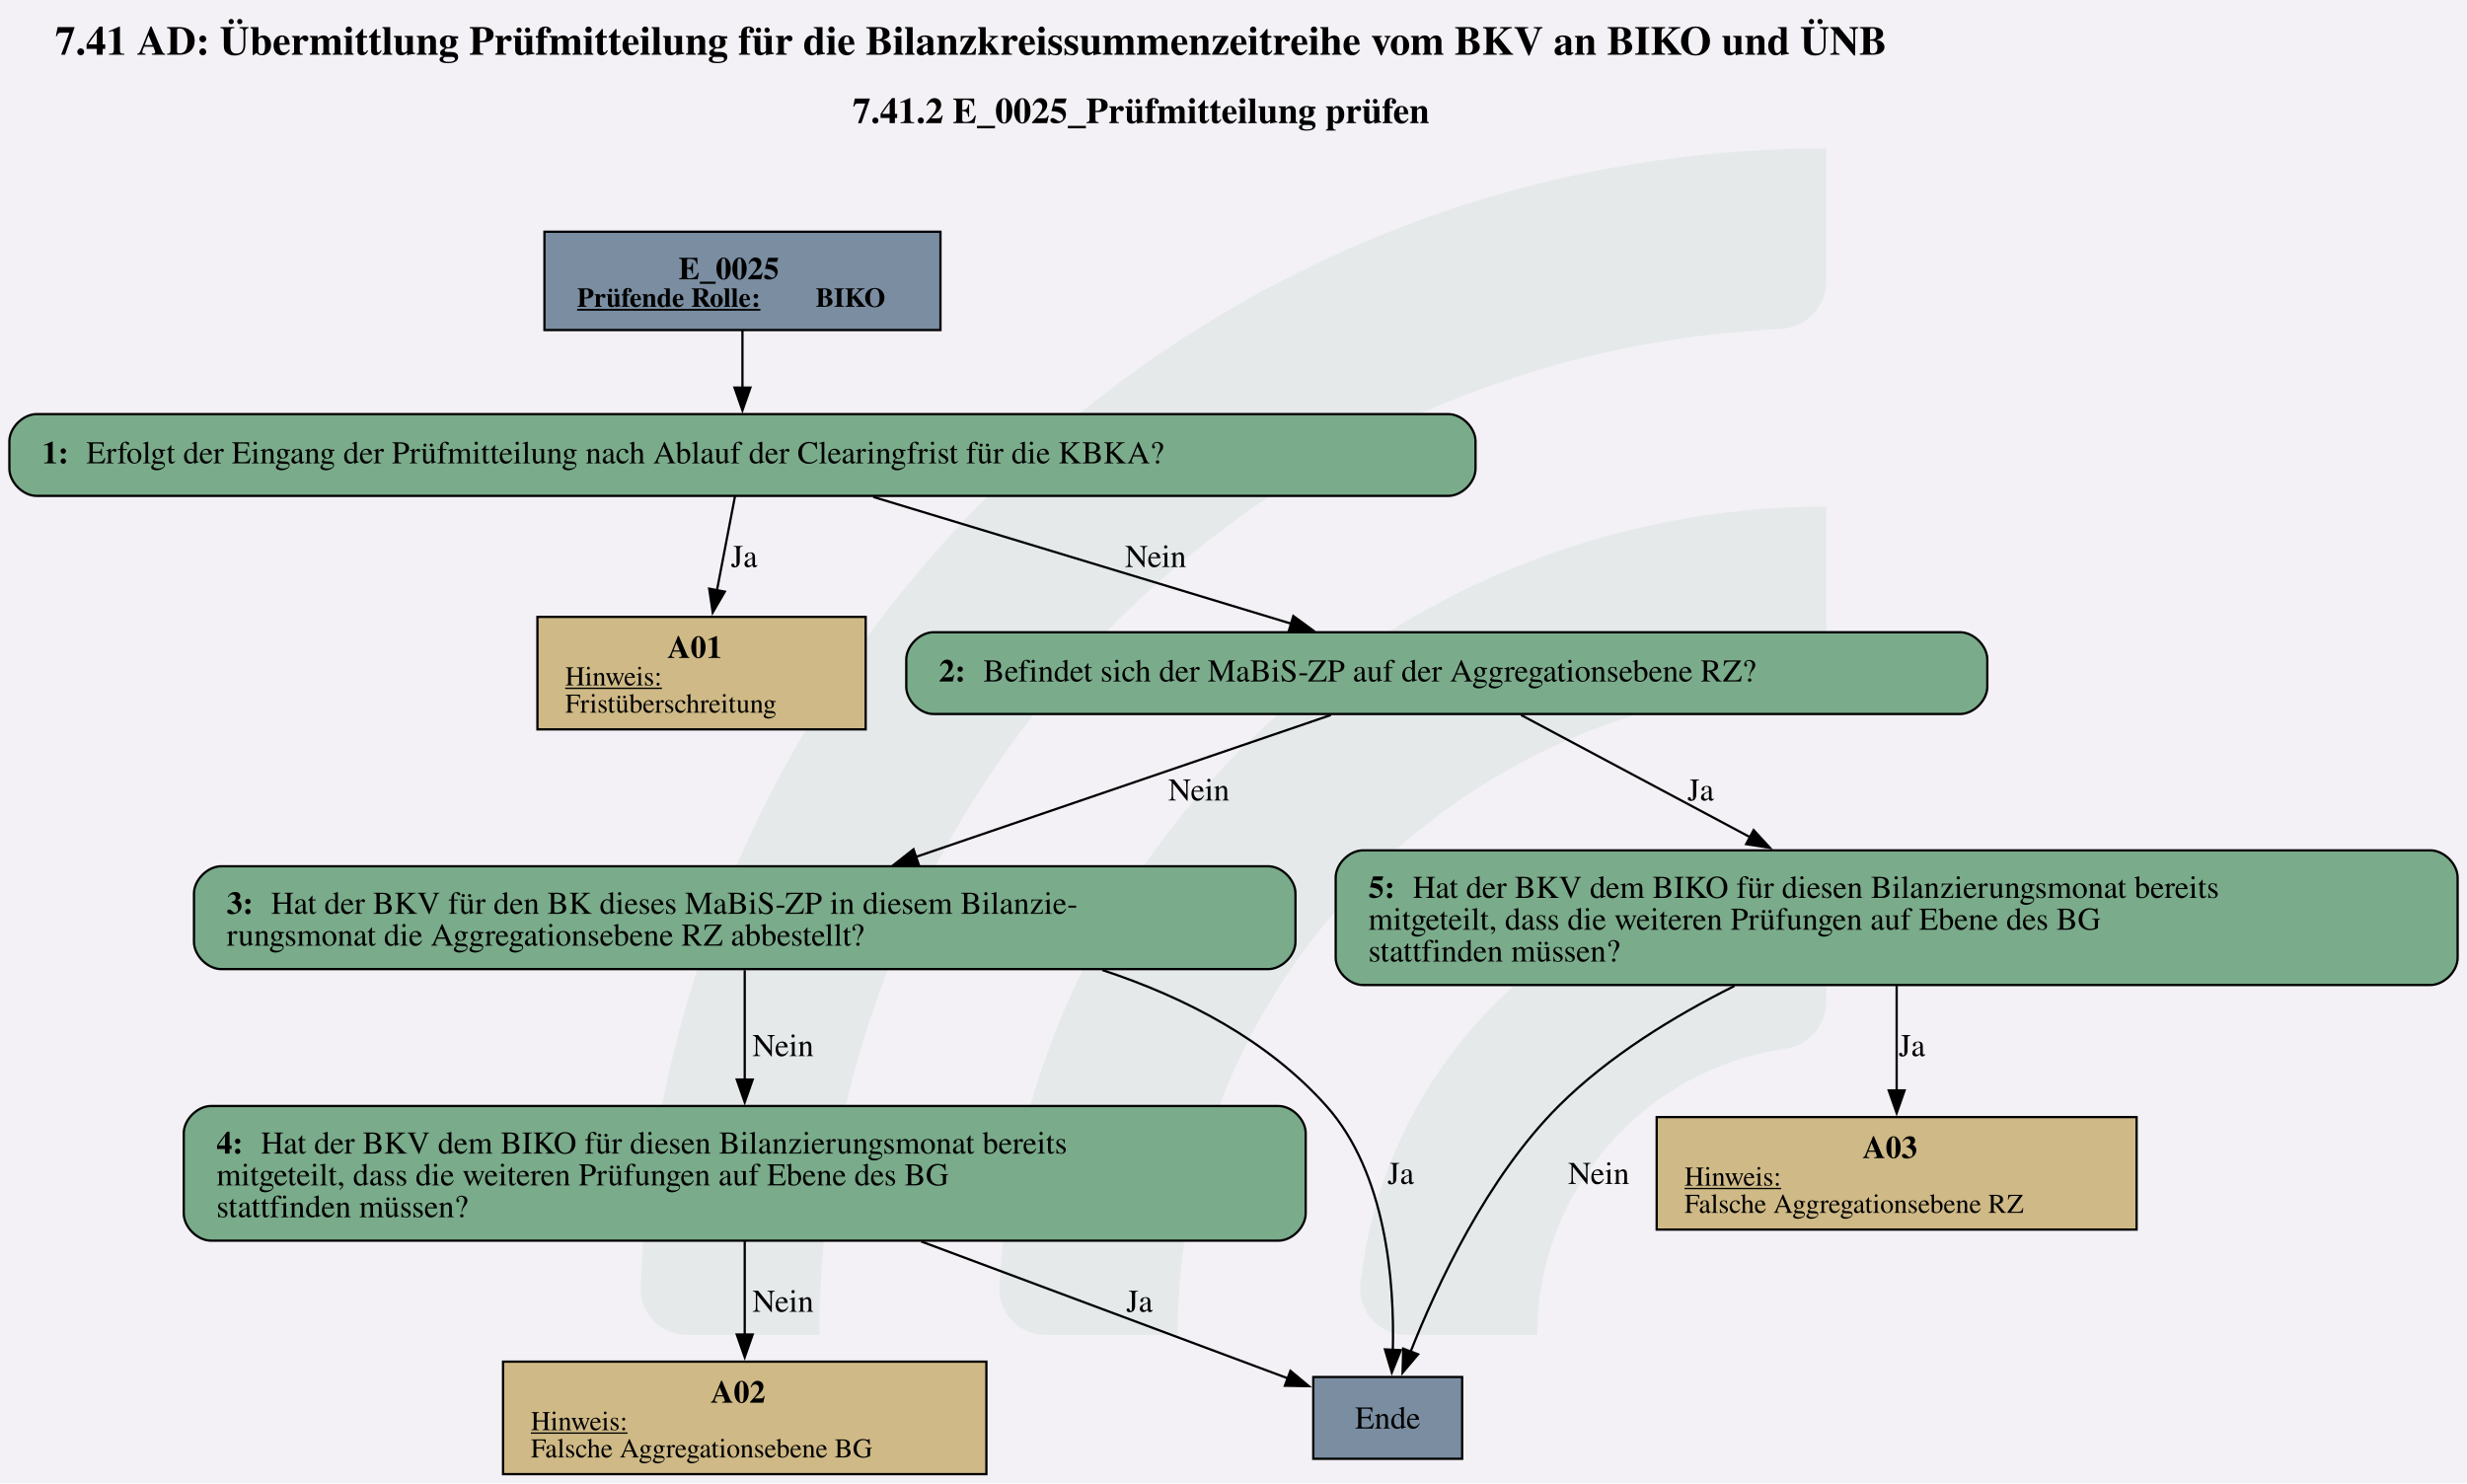
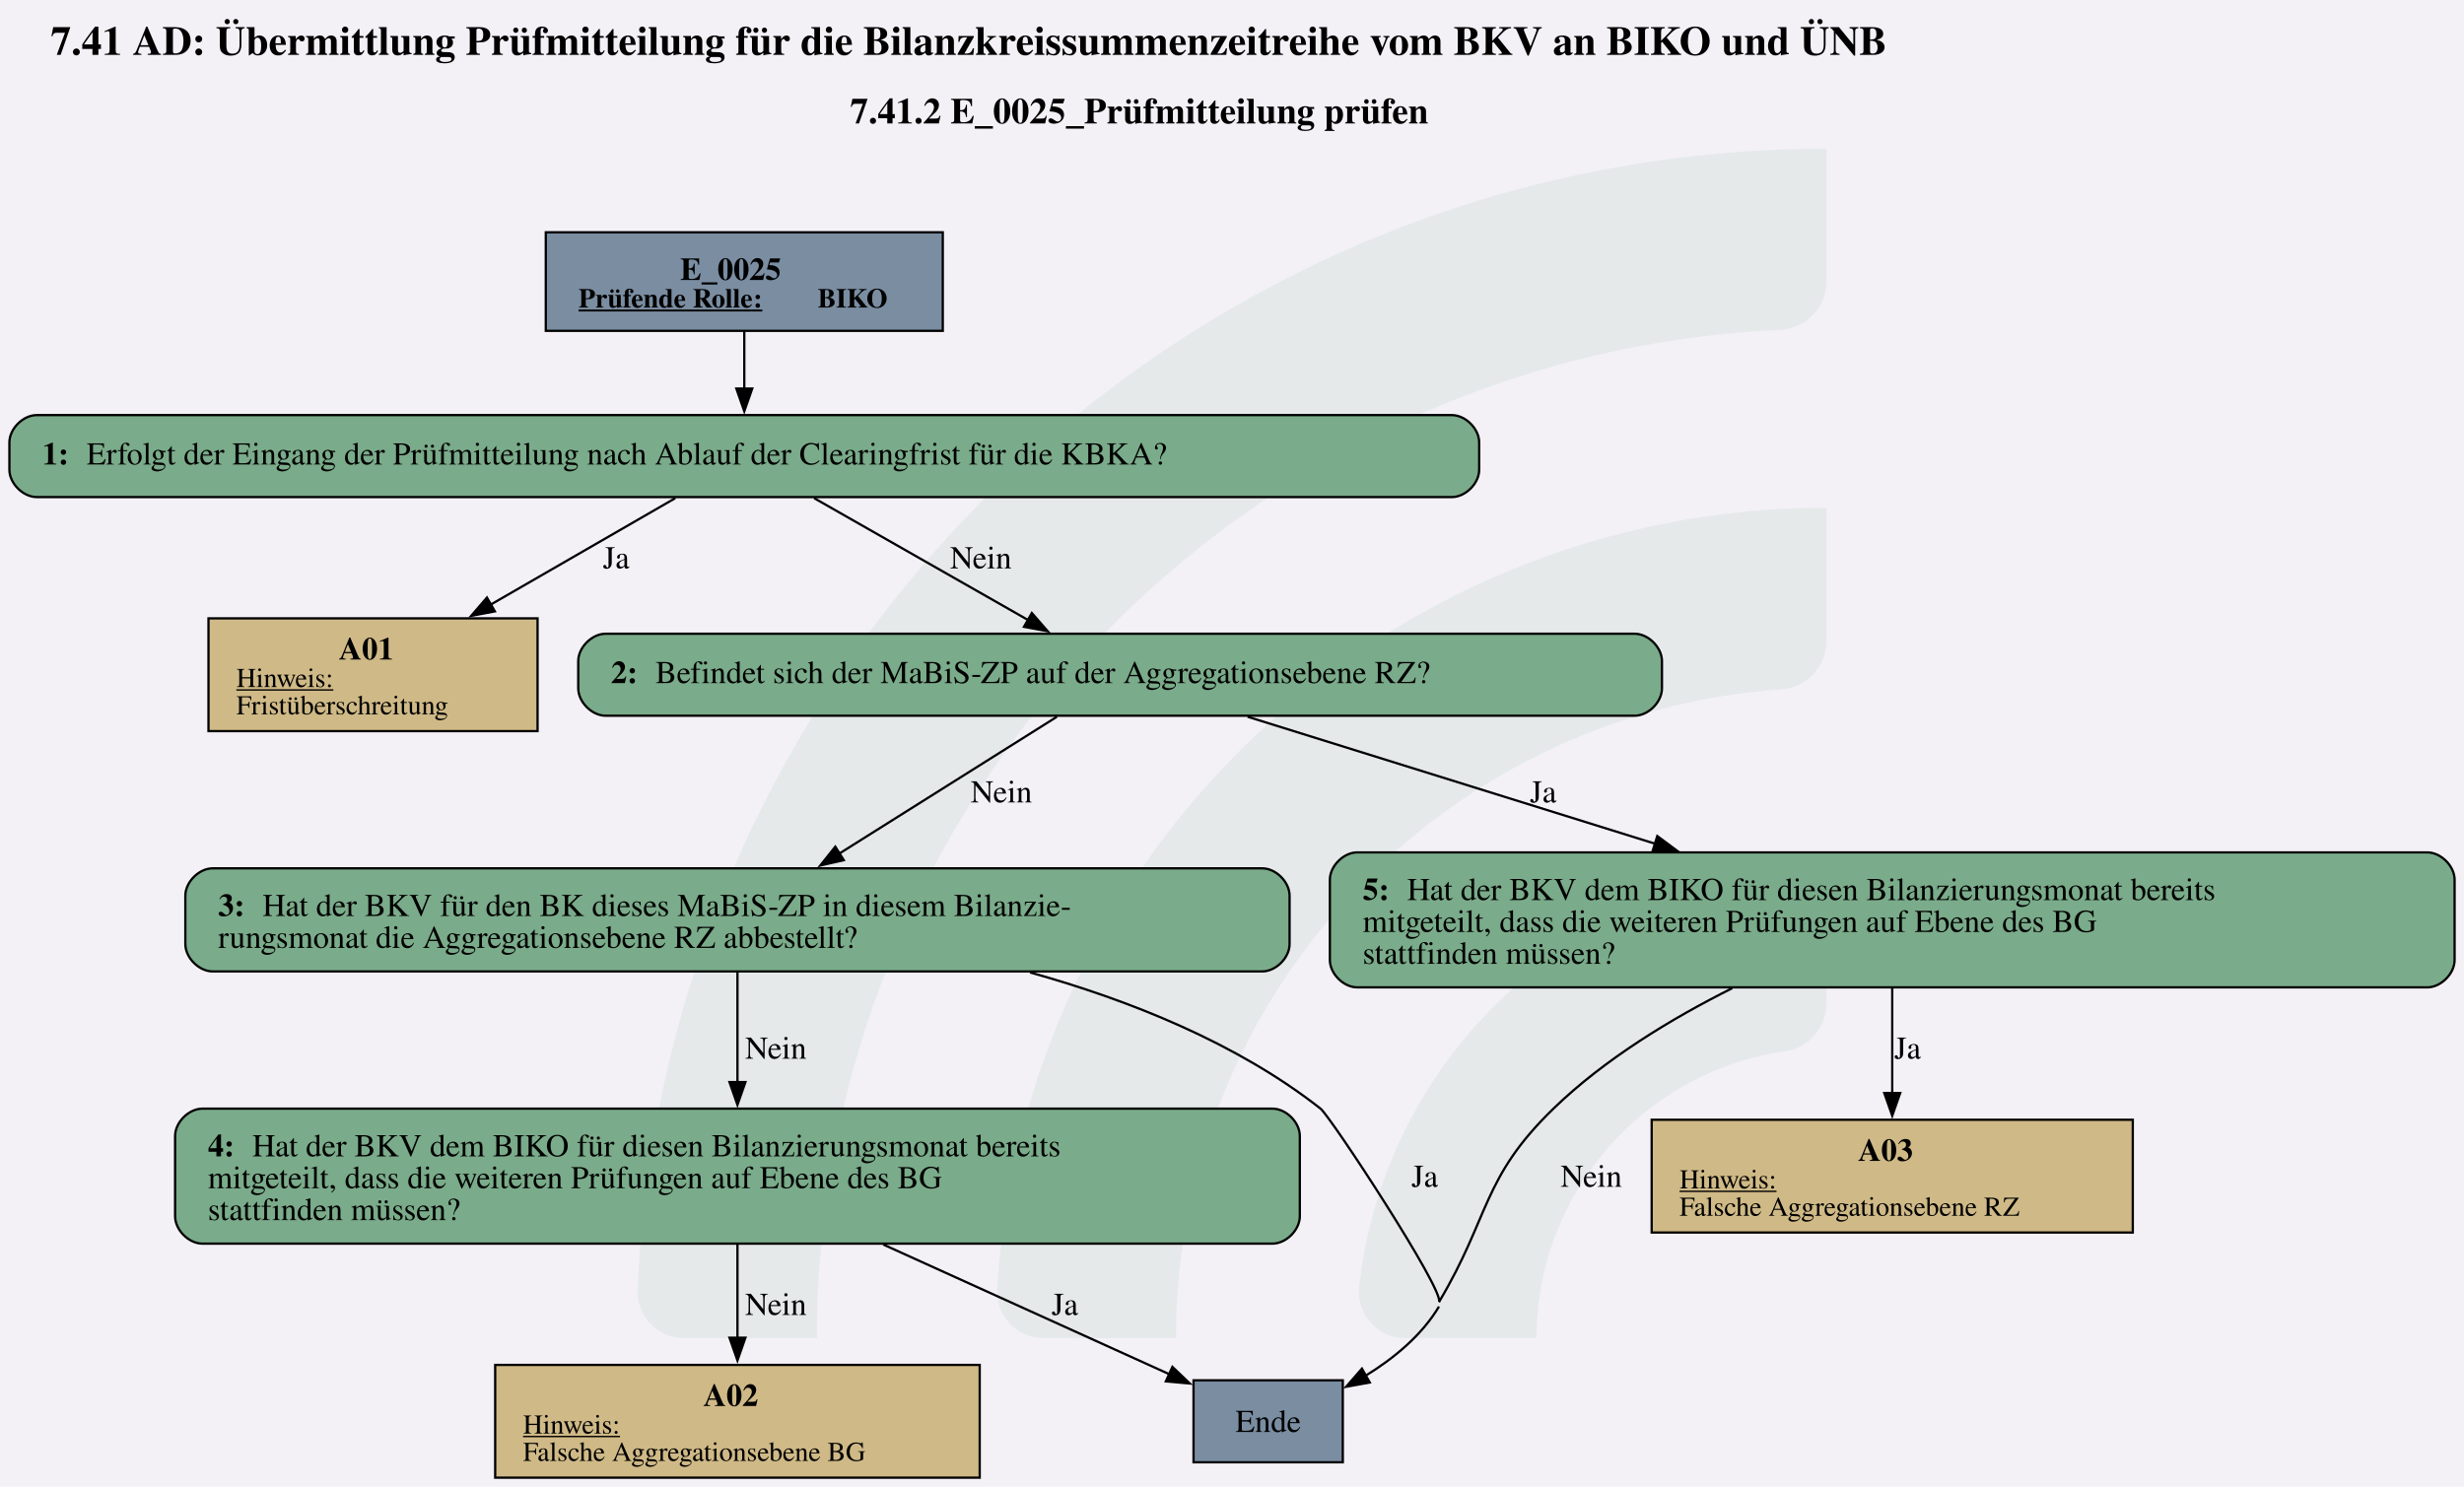
- <svg xmlns="http://www.w3.org/2000/svg" version="1.1" width="1448.0px" viewBox="0 0 1448.0 870.667" height="870.667px">
+ <svg xmlns="http://www.w3.org/2000/svg" version="1.1" width="1442.667px" viewBox="0 0 1442.667 870.667" height="870.667px">
  <g>
-     <svg version="1.1" width="1448.0px" viewBox="0 0 1448.0 870.667" height="870.667px">
-       <polygon fill="#f3f1f6" points="0,0 1448.0,0 1448.0,870.667 0,870.667" />
+     <svg version="1.1" width="1442.667px" viewBox="0 0 1442.667 870.667" height="870.667px">
+       <polygon fill="#f3f1f6" points="0,0 1442.667,0 1442.667,870.667 0,870.667" />
      <g>
-         <g transform="translate(375.9917, 87.06667) scale(1 1) translate(0, 0) scale(3.937691 3.937691) ">
+         <g transform="translate(373.325, 87.06667) scale(1 1) translate(0, 0) scale(3.937691 3.937691) ">
          <defs id="defs2">
            <clipPath clipPathUnits="userSpaceOnUse" id="clipPath23">
              <path d="M 0,568.156 H 579.236 V 0 H 0 Z" id="path21" />
            </clipPath>
          </defs>
          <g id="layer1" transform="translate(-16.54194,-55.30527)">
            <g id="g19" clip-path="url(#clipPath23)" transform="matrix(0.3527778,0,0,-0.3527778,0.01017023,243.7368)" style="opacity:0.2">
              <g id="g25" transform="translate(122.444,32.7195)">
                <path d="m 0,0 h -56.104 c -11,0 -19.898,9.123 -19.463,20.115 10.594,267.191 231.277,481.302 501.029,481.302 v -56.02 c 0,-10.98 -8.688,-19.892 -19.658,-20.393 C 180.29,414.697 0,228.005 0,0" style="fill:#6ead83;fill-opacity:0.5;fill-rule:nonzero;stroke:none" id="path27" />
              </g>
              <g id="g29" transform="translate(273.7828,32.7195)">
                <path d="m 0,0 h -55.926 c -11.228,0 -20.091,9.482 -19.435,20.69 10.744,183.439 163.389,329.388 349.485,329.388 v -56.263 c 0,-10.709 -8.273,-19.617 -18.957,-20.35 C 112.819,263.696 0,144.774 0,0" style="fill:#6ead83;fill-opacity:0.5;fill-rule:nonzero;stroke:none" id="path31" />
              </g>
              <g id="g33" transform="translate(425.7667,32.7195)">
                <path d="m 0,0 h -55.445 c -11.653,0 -20.604,10.17 -19.334,21.753 10.866,99.032 95.031,176.341 196.919,176.341 v -57.011 c 0,-10.046 -7.283,-18.755 -17.229,-20.165 C 45.688,112.522 0,61.497 0,0" style="fill:#6ead83;fill-opacity:0.5;fill-rule:nonzero;stroke:none" id="path35" />
              </g>
            </g>
          </g>
        </g>
-         <svg width="1086pt" height="653pt" viewBox="0.00 0.00 1085.55 652.88">
+         <svg width="1082pt" height="653pt" viewBox="0.00 0.00 1081.55 652.88">
          <g id="graph0" class="graph" transform="scale(1 1) rotate(0) translate(4 648.88)">
-             <text text-anchor="start" x="20.15" y="-624.78" font-family="Times,serif" font-weight="bold" font-size="18.00">7.41 AD: Übermittlung Prüfmitteilung für die Bilanzkreissummenzeitreihe vom BKV an BIKO und ÜNB</text>
-             <text text-anchor="start" x="371.15" y="-594.68" font-family="Times,serif" font-weight="bold" font-size="16.00">7.41.2 E_0025_Prüfmitteilung prüfen</text>
+             <text text-anchor="start" x="18.15" y="-624.78" font-family="Times,serif" font-weight="bold" font-size="18.00">7.41 AD: Übermittlung Prüfmitteilung für die Bilanzkreissummenzeitreihe vom BKV an BIKO und ÜNB</text>
+             <text text-anchor="start" x="369.15" y="-594.68" font-family="Times,serif" font-weight="bold" font-size="16.00">7.41.2 E_0025_Prüfmitteilung prüfen</text>
            <g id="node1" class="node">
              <polygon fill="#7a8da1" stroke="black" points="409.8,-546.88 235.5,-546.88 235.5,-503.6 409.8,-503.6 409.8,-546.88" />
              <text text-anchor="start" x="294.52" y="-525.94" font-family="Times,serif" font-weight="bold" font-size="14.00">E_0025</text>
              <text text-anchor="start" x="249.9" y="-513.84" font-family="Times,serif" font-weight="bold" text-decoration="underline" font-size="12.00">Prüfende Rolle:</text>
              <text text-anchor="start" x="354.9" y="-513.84" font-family="Times,serif" font-weight="bold" font-size="12.00"> BIKO</text>
            </g>
            <g id="node2" class="node">
              <path fill="#7aab8a" stroke="black" d="M633.3,-466.6C633.3,-466.6 12,-466.6 12,-466.6 6,-466.6 0,-460.6 0,-454.6 0,-454.6 0,-442.6 0,-442.6 0,-436.6 6,-430.6 12,-430.6 12,-430.6 633.3,-430.6 633.3,-430.6 639.3,-430.6 645.3,-436.6 645.3,-442.6 645.3,-442.6 645.3,-454.6 645.3,-454.6 645.3,-460.6 639.3,-466.6 633.3,-466.6" />
              <text text-anchor="start" x="14.4" y="-444.92" font-family="Times,serif" font-weight="bold" font-size="14.00">1: </text>
              <text text-anchor="start" x="33.9" y="-444.92" font-family="Times,serif" font-size="14.00">Erfolgt der Eingang der Prüfmitteilung nach Ablauf der Clearingfrist für die KBKA?</text>
            </g>
            <g id="edge1" class="edge">
              <path fill="none" stroke="black" d="M322.65,-503.45C322.65,-495.59 322.65,-486.51 322.65,-478.07" />
              <polygon fill="black" stroke="black" points="326.15,-478.27 322.65,-468.27 319.15,-478.27 326.15,-478.27" />
            </g>
            <g id="node3" class="node">
-               <polygon fill="#cfb986" stroke="black" points="376.89,-377.35 232.41,-377.35 232.41,-327.83 376.89,-327.83 376.89,-377.35" />
-               <text text-anchor="start" x="289.65" y="-359.29" font-family="Times,serif" font-weight="bold" font-size="14.00">A01</text>
-               <text text-anchor="start" x="244.65" y="-347.19" font-family="Times,serif" text-decoration="underline" font-size="12.00">Hinweis:</text>
-               <text text-anchor="start" x="244.65" y="-335.19" font-family="Times,serif" font-size="12.00">Fristüberschreitung</text>
+               <polygon fill="#cfb986" stroke="black" points="231.89,-377.35 87.41,-377.35 87.41,-327.83 231.89,-327.83 231.89,-377.35" />
+               <text text-anchor="start" x="144.65" y="-359.29" font-family="Times,serif" font-weight="bold" font-size="14.00">A01</text>
+               <text text-anchor="start" x="99.65" y="-347.19" font-family="Times,serif" text-decoration="underline" font-size="12.00">Hinweis:</text>
+               <text text-anchor="start" x="99.65" y="-335.19" font-family="Times,serif" font-size="12.00">Fristüberschreitung</text>
            </g>
            <g id="edge2" class="edge">
-               <path fill="none" stroke="black" d="M319.35,-430.36C317.12,-418.73 314.11,-402.97 311.38,-388.76" />
-               <polygon fill="black" stroke="black" points="314.89,-388.45 309.57,-379.29 308.01,-389.77 314.89,-388.45" />
-               <text text-anchor="middle" x="323.4" y="-399.3" font-family="Times,serif" font-size="14.00">Ja</text>
+               <path fill="none" stroke="black" d="M292.37,-430.14C269.68,-417.05 238.07,-398.82 211.39,-383.43" />
+               <polygon fill="black" stroke="black" points="213.16,-380.41 202.75,-378.45 209.66,-386.48 213.16,-380.41" />
+               <text text-anchor="middle" x="266.4" y="-399.3" font-family="Times,serif" font-size="14.00">Ja</text>
            </g>
            <g id="node4" class="node">
-               <path fill="#7aab8a" stroke="black" d="M858.55,-370.59C858.55,-370.59 406.75,-370.59 406.75,-370.59 400.75,-370.59 394.75,-364.59 394.75,-358.59 394.75,-358.59 394.75,-346.59 394.75,-346.59 394.75,-340.59 400.75,-334.59 406.75,-334.59 406.75,-334.59 858.55,-334.59 858.55,-334.59 864.55,-334.59 870.55,-340.59 870.55,-346.59 870.55,-346.59 870.55,-358.59 870.55,-358.59 870.55,-364.59 864.55,-370.59 858.55,-370.59" />
-               <text text-anchor="start" x="409.15" y="-348.91" font-family="Times,serif" font-weight="bold" font-size="14.00">2: </text>
-               <text text-anchor="start" x="428.65" y="-348.91" font-family="Times,serif" font-size="14.00">Befindet sich der MaBiS-ZP auf der Aggregationsebene RZ?</text>
+               <path fill="#7aab8a" stroke="black" d="M713.55,-370.59C713.55,-370.59 261.75,-370.59 261.75,-370.59 255.75,-370.59 249.75,-364.59 249.75,-358.59 249.75,-358.59 249.75,-346.59 249.75,-346.59 249.75,-340.59 255.75,-334.59 261.75,-334.59 261.75,-334.59 713.55,-334.59 713.55,-334.59 719.55,-334.59 725.55,-340.59 725.55,-346.59 725.55,-346.59 725.55,-358.59 725.55,-358.59 725.55,-364.59 719.55,-370.59 713.55,-370.59" />
+               <text text-anchor="start" x="264.15" y="-348.91" font-family="Times,serif" font-weight="bold" font-size="14.00">2: </text>
+               <text text-anchor="start" x="283.65" y="-348.91" font-family="Times,serif" font-size="14.00">Befindet sich der MaBiS-ZP auf der Aggregationsebene RZ?</text>
            </g>
            <g id="edge3" class="edge">
-               <path fill="none" stroke="black" d="M380.23,-430.14C432.35,-414.33 509.18,-391.03 564.38,-374.29" />
-               <polygon fill="black" stroke="black" points="565.11,-377.73 573.67,-371.48 563.08,-371.03 565.11,-377.73" />
-               <text text-anchor="middle" x="504.52" y="-399.3" font-family="Times,serif" font-size="14.00">Nein</text>
+               <path fill="none" stroke="black" d="M353.3,-430.14C379.81,-415.03 418.33,-393.08 447.34,-376.56" />
+               <polygon fill="black" stroke="black" points="448.89,-379.7 455.85,-371.71 445.43,-373.62 448.89,-379.7" />
+               <text text-anchor="middle" x="426.52" y="-399.3" font-family="Times,serif" font-size="14.00">Nein</text>
            </g>
            <g id="node5" class="node">
-               <path fill="#7aab8a" stroke="black" d="M554.05,-267.58C554.05,-267.58 93.25,-267.58 93.25,-267.58 87.25,-267.58 81.25,-261.58 81.25,-255.58 81.25,-255.58 81.25,-234.3 81.25,-234.3 81.25,-228.3 87.25,-222.3 93.25,-222.3 93.25,-222.3 554.05,-222.3 554.05,-222.3 560.05,-222.3 566.05,-228.3 566.05,-234.3 566.05,-234.3 566.05,-255.58 566.05,-255.58 566.05,-261.58 560.05,-267.58 554.05,-267.58" />
-               <text text-anchor="start" x="95.65" y="-246.64" font-family="Times,serif" font-weight="bold" font-size="14.00">3: </text>
-               <text text-anchor="start" x="115.15" y="-246.64" font-family="Times,serif" font-size="14.00">Hat der BKV für den BK dieses MaBiS-ZP in diesem Bilanzie-</text>
-               <text text-anchor="start" x="95.65" y="-232.64" font-family="Times,serif" font-size="14.00">rungsmonat die Aggregationsebene RZ abbestellt?</text>
+               <path fill="#7aab8a" stroke="black" d="M550.05,-267.58C550.05,-267.58 89.25,-267.58 89.25,-267.58 83.25,-267.58 77.25,-261.58 77.25,-255.58 77.25,-255.58 77.25,-234.3 77.25,-234.3 77.25,-228.3 83.25,-222.3 89.25,-222.3 89.25,-222.3 550.05,-222.3 550.05,-222.3 556.05,-222.3 562.05,-228.3 562.05,-234.3 562.05,-234.3 562.05,-255.58 562.05,-255.58 562.05,-261.58 556.05,-267.58 550.05,-267.58" />
+               <text text-anchor="start" x="91.65" y="-246.64" font-family="Times,serif" font-weight="bold" font-size="14.00">3: </text>
+               <text text-anchor="start" x="111.15" y="-246.64" font-family="Times,serif" font-size="14.00">Hat der BKV für den BK dieses MaBiS-ZP in diesem Bilanzie-</text>
+               <text text-anchor="start" x="91.65" y="-232.64" font-family="Times,serif" font-size="14.00">rungsmonat die Aggregationsebene RZ abbestellt?</text>
            </g>
            <g id="edge4" class="edge">
-               <path fill="none" stroke="black" d="M581.62,-334.14C531.86,-317.13 455.6,-291.06 398.88,-271.66" />
-               <polygon fill="black" stroke="black" points="400.2,-268.41 389.61,-268.49 397.94,-275.04 400.2,-268.41" />
-               <text text-anchor="middle" x="523.52" y="-296.53" font-family="Times,serif" font-size="14.00">Nein</text>
+               <path fill="none" stroke="black" d="M459.91,-334.14C433.92,-317.8 394.64,-293.1 364.26,-273.99" />
+               <polygon fill="black" stroke="black" points="366.34,-271.17 356.01,-268.81 362.61,-277.09 366.34,-271.17" />
+               <text text-anchor="middle" x="435.52" y="-296.53" font-family="Times,serif" font-size="14.00">Nein</text>
            </g>
            <g id="node9" class="node">
-               <path fill="#7aab8a" stroke="black" d="M1065.55,-274.58C1065.55,-274.58 595.75,-274.58 595.75,-274.58 589.75,-274.58 583.75,-268.58 583.75,-262.58 583.75,-262.58 583.75,-227.3 583.75,-227.3 583.75,-221.3 589.75,-215.3 595.75,-215.3 595.75,-215.3 1065.55,-215.3 1065.55,-215.3 1071.55,-215.3 1077.55,-221.3 1077.55,-227.3 1077.55,-227.3 1077.55,-262.58 1077.55,-262.58 1077.55,-268.58 1071.55,-274.58 1065.55,-274.58" />
-               <text text-anchor="start" x="598.15" y="-253.64" font-family="Times,serif" font-weight="bold" font-size="14.00">5: </text>
-               <text text-anchor="start" x="617.65" y="-253.64" font-family="Times,serif" font-size="14.00">Hat der BKV dem BIKO für diesen Bilanzierungsmonat bereits</text>
-               <text text-anchor="start" x="598.15" y="-239.64" font-family="Times,serif" font-size="14.00">mitgeteilt, dass die weiteren Prüfungen auf Ebene des BG</text>
-               <text text-anchor="start" x="598.15" y="-225.64" font-family="Times,serif" font-size="14.00">stattfinden müssen?</text>
+               <path fill="#7aab8a" stroke="black" d="M1061.55,-274.58C1061.55,-274.58 591.75,-274.58 591.75,-274.58 585.75,-274.58 579.75,-268.58 579.75,-262.58 579.75,-262.58 579.75,-227.3 579.75,-227.3 579.75,-221.3 585.75,-215.3 591.75,-215.3 591.75,-215.3 1061.55,-215.3 1061.55,-215.3 1067.55,-215.3 1073.55,-221.3 1073.55,-227.3 1073.55,-227.3 1073.55,-262.58 1073.55,-262.58 1073.55,-268.58 1067.55,-274.58 1061.55,-274.58" />
+               <text text-anchor="start" x="594.15" y="-253.64" font-family="Times,serif" font-weight="bold" font-size="14.00">5: </text>
+               <text text-anchor="start" x="613.65" y="-253.64" font-family="Times,serif" font-size="14.00">Hat der BKV dem BIKO für diesen Bilanzierungsmonat bereits</text>
+               <text text-anchor="start" x="594.15" y="-239.64" font-family="Times,serif" font-size="14.00">mitgeteilt, dass die weiteren Prüfungen auf Ebene des BG</text>
+               <text text-anchor="start" x="594.15" y="-225.64" font-family="Times,serif" font-size="14.00">stattfinden müssen?</text>
            </g>
            <g id="edge5" class="edge">
-               <path fill="none" stroke="black" d="M665.35,-334.14C692.74,-319.53 732.66,-298.22 766.41,-280.22" />
-               <polygon fill="black" stroke="black" points="767.7,-283.5 774.87,-275.7 764.4,-277.32 767.7,-283.5" />
-               <text text-anchor="middle" x="744.4" y="-296.53" font-family="Times,serif" font-size="14.00">Ja</text>
+               <path fill="none" stroke="black" d="M543.63,-334.14C592.14,-319.03 663.6,-296.75 722.58,-278.37" />
+               <polygon fill="black" stroke="black" points="723.49,-281.76 732,-275.44 721.41,-275.07 723.49,-281.76" />
+               <text text-anchor="middle" x="673.4" y="-296.53" font-family="Times,serif" font-size="14.00">Ja</text>
            </g>
            <g id="node6" class="node">
-               <polygon fill="#7a8da1" stroke="black" points="639.42,-42.76 573.88,-42.76 573.88,-6.76 639.42,-6.76 639.42,-42.76" />
-               <text text-anchor="middle" x="606.65" y="-20.08" font-family="Times,serif" font-size="14.00">Ende</text>
+               <polygon fill="#7a8da1" stroke="black" points="585.42,-42.76 519.88,-42.76 519.88,-6.76 585.42,-6.76 585.42,-42.76" />
+               <text text-anchor="middle" x="552.65" y="-20.08" font-family="Times,serif" font-size="14.00">Ende</text>
            </g>
            <g id="edge7" class="edge">
-               <path fill="none" stroke="black" d="M481.05,-221.89C517.89,-209.72 553.87,-190.95 579.65,-162.05 606.02,-132.49 609.67,-84.78 608.9,-54.36" />
-               <polygon fill="black" stroke="black" points="612.41,-54.59 608.46,-44.76 605.42,-54.91 612.41,-54.59" />
-               <text text-anchor="middle" x="612.4" y="-127.73" font-family="Times,serif" font-size="14.00">Ja</text>
+               <path fill="none" stroke="black" d="M448.09,-221.87C491.85,-209.66 538.94,-190.86 575.65,-162.05 580,-158.63 630.23,-82.04 627.65,-77.14" />
+               <path fill="none" stroke="black" d="M627.65,-75.14C620.08,-62.47 607.85,-52.41 595.45,-44.78" />
+               <polygon fill="black" stroke="black" points="597.28,-41.8 586.86,-39.91 593.83,-47.89 597.28,-41.8" />
+               <text text-anchor="middle" x="621.4" y="-127.73" font-family="Times,serif" font-size="14.00">Ja</text>
            </g>
            <g id="node7" class="node">
-               <path fill="#7aab8a" stroke="black" d="M558.55,-162.05C558.55,-162.05 88.75,-162.05 88.75,-162.05 82.75,-162.05 76.75,-156.05 76.75,-150.05 76.75,-150.05 76.75,-114.77 76.75,-114.77 76.75,-108.77 82.75,-102.77 88.75,-102.77 88.75,-102.77 558.55,-102.77 558.55,-102.77 564.55,-102.77 570.55,-108.77 570.55,-114.77 570.55,-114.77 570.55,-150.05 570.55,-150.05 570.55,-156.05 564.55,-162.05 558.55,-162.05" />
-               <text text-anchor="start" x="91.15" y="-141.11" font-family="Times,serif" font-weight="bold" font-size="14.00">4: </text>
-               <text text-anchor="start" x="110.65" y="-141.11" font-family="Times,serif" font-size="14.00">Hat der BKV dem BIKO für diesen Bilanzierungsmonat bereits</text>
-               <text text-anchor="start" x="91.15" y="-127.11" font-family="Times,serif" font-size="14.00">mitgeteilt, dass die weiteren Prüfungen auf Ebene des BG</text>
-               <text text-anchor="start" x="91.15" y="-113.11" font-family="Times,serif" font-size="14.00">stattfinden müssen?</text>
+               <path fill="#7aab8a" stroke="black" d="M554.55,-162.05C554.55,-162.05 84.75,-162.05 84.75,-162.05 78.75,-162.05 72.75,-156.05 72.75,-150.05 72.75,-150.05 72.75,-114.77 72.75,-114.77 72.75,-108.77 78.75,-102.77 84.75,-102.77 84.75,-102.77 554.55,-102.77 554.55,-102.77 560.55,-102.77 566.55,-108.77 566.55,-114.77 566.55,-114.77 566.55,-150.05 566.55,-150.05 566.55,-156.05 560.55,-162.05 554.55,-162.05" />
+               <text text-anchor="start" x="87.15" y="-141.11" font-family="Times,serif" font-weight="bold" font-size="14.00">4: </text>
+               <text text-anchor="start" x="106.65" y="-141.11" font-family="Times,serif" font-size="14.00">Hat der BKV dem BIKO für diesen Bilanzierungsmonat bereits</text>
+               <text text-anchor="start" x="87.15" y="-127.11" font-family="Times,serif" font-size="14.00">mitgeteilt, dass die weiteren Prüfungen auf Ebene des BG</text>
+               <text text-anchor="start" x="87.15" y="-113.11" font-family="Times,serif" font-size="14.00">stattfinden müssen?</text>
            </g>
            <g id="edge6" class="edge">
-               <path fill="none" stroke="black" d="M323.65,-221.84C323.65,-208.05 323.65,-189.89 323.65,-173.62" />
-               <polygon fill="black" stroke="black" points="327.15,-173.7 323.65,-163.7 320.15,-173.7 327.15,-173.7" />
-               <text text-anchor="middle" x="340.52" y="-184" font-family="Times,serif" font-size="14.00">Nein</text>
+               <path fill="none" stroke="black" d="M319.65,-221.84C319.65,-208.05 319.65,-189.89 319.65,-173.62" />
+               <polygon fill="black" stroke="black" points="323.15,-173.7 319.65,-163.7 316.15,-173.7 323.15,-173.7" />
+               <text text-anchor="middle" x="336.52" y="-184" font-family="Times,serif" font-size="14.00">Nein</text>
            </g>
            <g id="edge9" class="edge">
-               <path fill="none" stroke="black" d="M401.36,-102.4C453.29,-83.01 519.72,-58.21 562.72,-42.16" />
-               <polygon fill="black" stroke="black" points="563.83,-45.48 571.97,-38.71 561.38,-38.92 563.83,-45.48" />
-               <text text-anchor="middle" x="497.4" y="-71.47" font-family="Times,serif" font-size="14.00">Ja</text>
+               <path fill="none" stroke="black" d="M383.63,-102.4C423.55,-84.3 473.88,-61.48 509.2,-45.46" />
+               <polygon fill="black" stroke="black" points="510.61,-48.67 518.27,-41.35 507.72,-42.29 510.61,-48.67" />
+               <text text-anchor="middle" x="463.4" y="-71.47" font-family="Times,serif" font-size="14.00">Ja</text>
            </g>
            <g id="node8" class="node">
-               <polygon fill="#cfb986" stroke="black" points="430.01,-49.52 217.28,-49.52 217.28,0 430.01,0 430.01,-49.52" />
-               <text text-anchor="start" x="308.65" y="-31.46" font-family="Times,serif" font-weight="bold" font-size="14.00">A02</text>
-               <text text-anchor="start" x="229.52" y="-19.36" font-family="Times,serif" text-decoration="underline" font-size="12.00">Hinweis:</text>
-               <text text-anchor="start" x="229.52" y="-7.36" font-family="Times,serif" font-size="12.00">Falsche Aggregationsebene BG</text>
+               <polygon fill="#cfb986" stroke="black" points="426.01,-49.52 213.28,-49.52 213.28,0 426.01,0 426.01,-49.52" />
+               <text text-anchor="start" x="304.65" y="-31.46" font-family="Times,serif" font-weight="bold" font-size="14.00">A02</text>
+               <text text-anchor="start" x="225.52" y="-19.36" font-family="Times,serif" text-decoration="underline" font-size="12.00">Hinweis:</text>
+               <text text-anchor="start" x="225.52" y="-7.36" font-family="Times,serif" font-size="12.00">Falsche Aggregationsebene BG</text>
            </g>
            <g id="edge8" class="edge">
-               <path fill="none" stroke="black" d="M323.65,-102.54C323.65,-89.78 323.65,-74.66 323.65,-61.22" />
-               <polygon fill="black" stroke="black" points="327.15,-61.46 323.65,-51.46 320.15,-61.46 327.15,-61.46" />
-               <text text-anchor="middle" x="340.52" y="-71.47" font-family="Times,serif" font-size="14.00">Nein</text>
+               <path fill="none" stroke="black" d="M319.65,-102.54C319.65,-89.78 319.65,-74.66 319.65,-61.22" />
+               <polygon fill="black" stroke="black" points="323.15,-61.46 319.65,-51.46 316.15,-61.46 323.15,-61.46" />
+               <text text-anchor="middle" x="336.52" y="-71.47" font-family="Times,serif" font-size="14.00">Nein</text>
            </g>
            <g id="edge11" class="edge">
-               <path fill="none" stroke="black" d="M759.3,-214.91C732.76,-201.63 703.8,-183.92 681.9,-162.05 650.53,-130.72 628.46,-83.58 616.66,-53.75" />
-               <polygon fill="black" stroke="black" points="620.02,-52.75 613.18,-44.65 613.48,-55.25 620.02,-52.75" />
-               <text text-anchor="middle" x="699.52" y="-127.73" font-family="Times,serif" font-size="14.00">Nein</text>
+               <path fill="none" stroke="black" d="M756.4,-214.94C729.7,-201.58 700.34,-183.8 677.9,-162.05 646.41,-131.53 650.13,-114.8 627.65,-77.14" />
+               <text text-anchor="middle" x="694.52" y="-127.73" font-family="Times,serif" font-size="14.00">Nein</text>
            </g>
            <g id="node10" class="node">
-               <polygon fill="#cfb986" stroke="black" points="936.26,-157.17 725.03,-157.17 725.03,-107.65 936.26,-107.65 936.26,-157.17" />
-               <text text-anchor="start" x="815.65" y="-139.11" font-family="Times,serif" font-weight="bold" font-size="14.00">A03</text>
-               <text text-anchor="start" x="737.27" y="-127.01" font-family="Times,serif" text-decoration="underline" font-size="12.00">Hinweis:</text>
-               <text text-anchor="start" x="737.27" y="-115.01" font-family="Times,serif" font-size="12.00">Falsche Aggregationsebene RZ</text>
+               <polygon fill="#cfb986" stroke="black" points="932.26,-157.17 721.03,-157.17 721.03,-107.65 932.26,-107.65 932.26,-157.17" />
+               <text text-anchor="start" x="811.65" y="-139.11" font-family="Times,serif" font-weight="bold" font-size="14.00">A03</text>
+               <text text-anchor="start" x="733.27" y="-127.01" font-family="Times,serif" text-decoration="underline" font-size="12.00">Hinweis:</text>
+               <text text-anchor="start" x="733.27" y="-115.01" font-family="Times,serif" font-size="12.00">Falsche Aggregationsebene RZ</text>
            </g>
            <g id="edge10" class="edge">
-               <path fill="none" stroke="black" d="M830.65,-214.9C830.65,-200.77 830.65,-183.66 830.65,-168.77" />
-               <polygon fill="black" stroke="black" points="834.15,-168.92 830.65,-158.92 827.15,-168.92 834.15,-168.92" />
-               <text text-anchor="middle" x="837.4" y="-184" font-family="Times,serif" font-size="14.00">Ja</text>
+               <path fill="none" stroke="black" d="M826.65,-214.9C826.65,-200.77 826.65,-183.66 826.65,-168.77" />
+               <polygon fill="black" stroke="black" points="830.15,-168.92 826.65,-158.92 823.15,-168.92 830.15,-168.92" />
+               <text text-anchor="middle" x="833.4" y="-184" font-family="Times,serif" font-size="14.00">Ja</text>
            </g>
          </g>
        </svg>
      </g>
    </svg>
  </g>
</svg>
